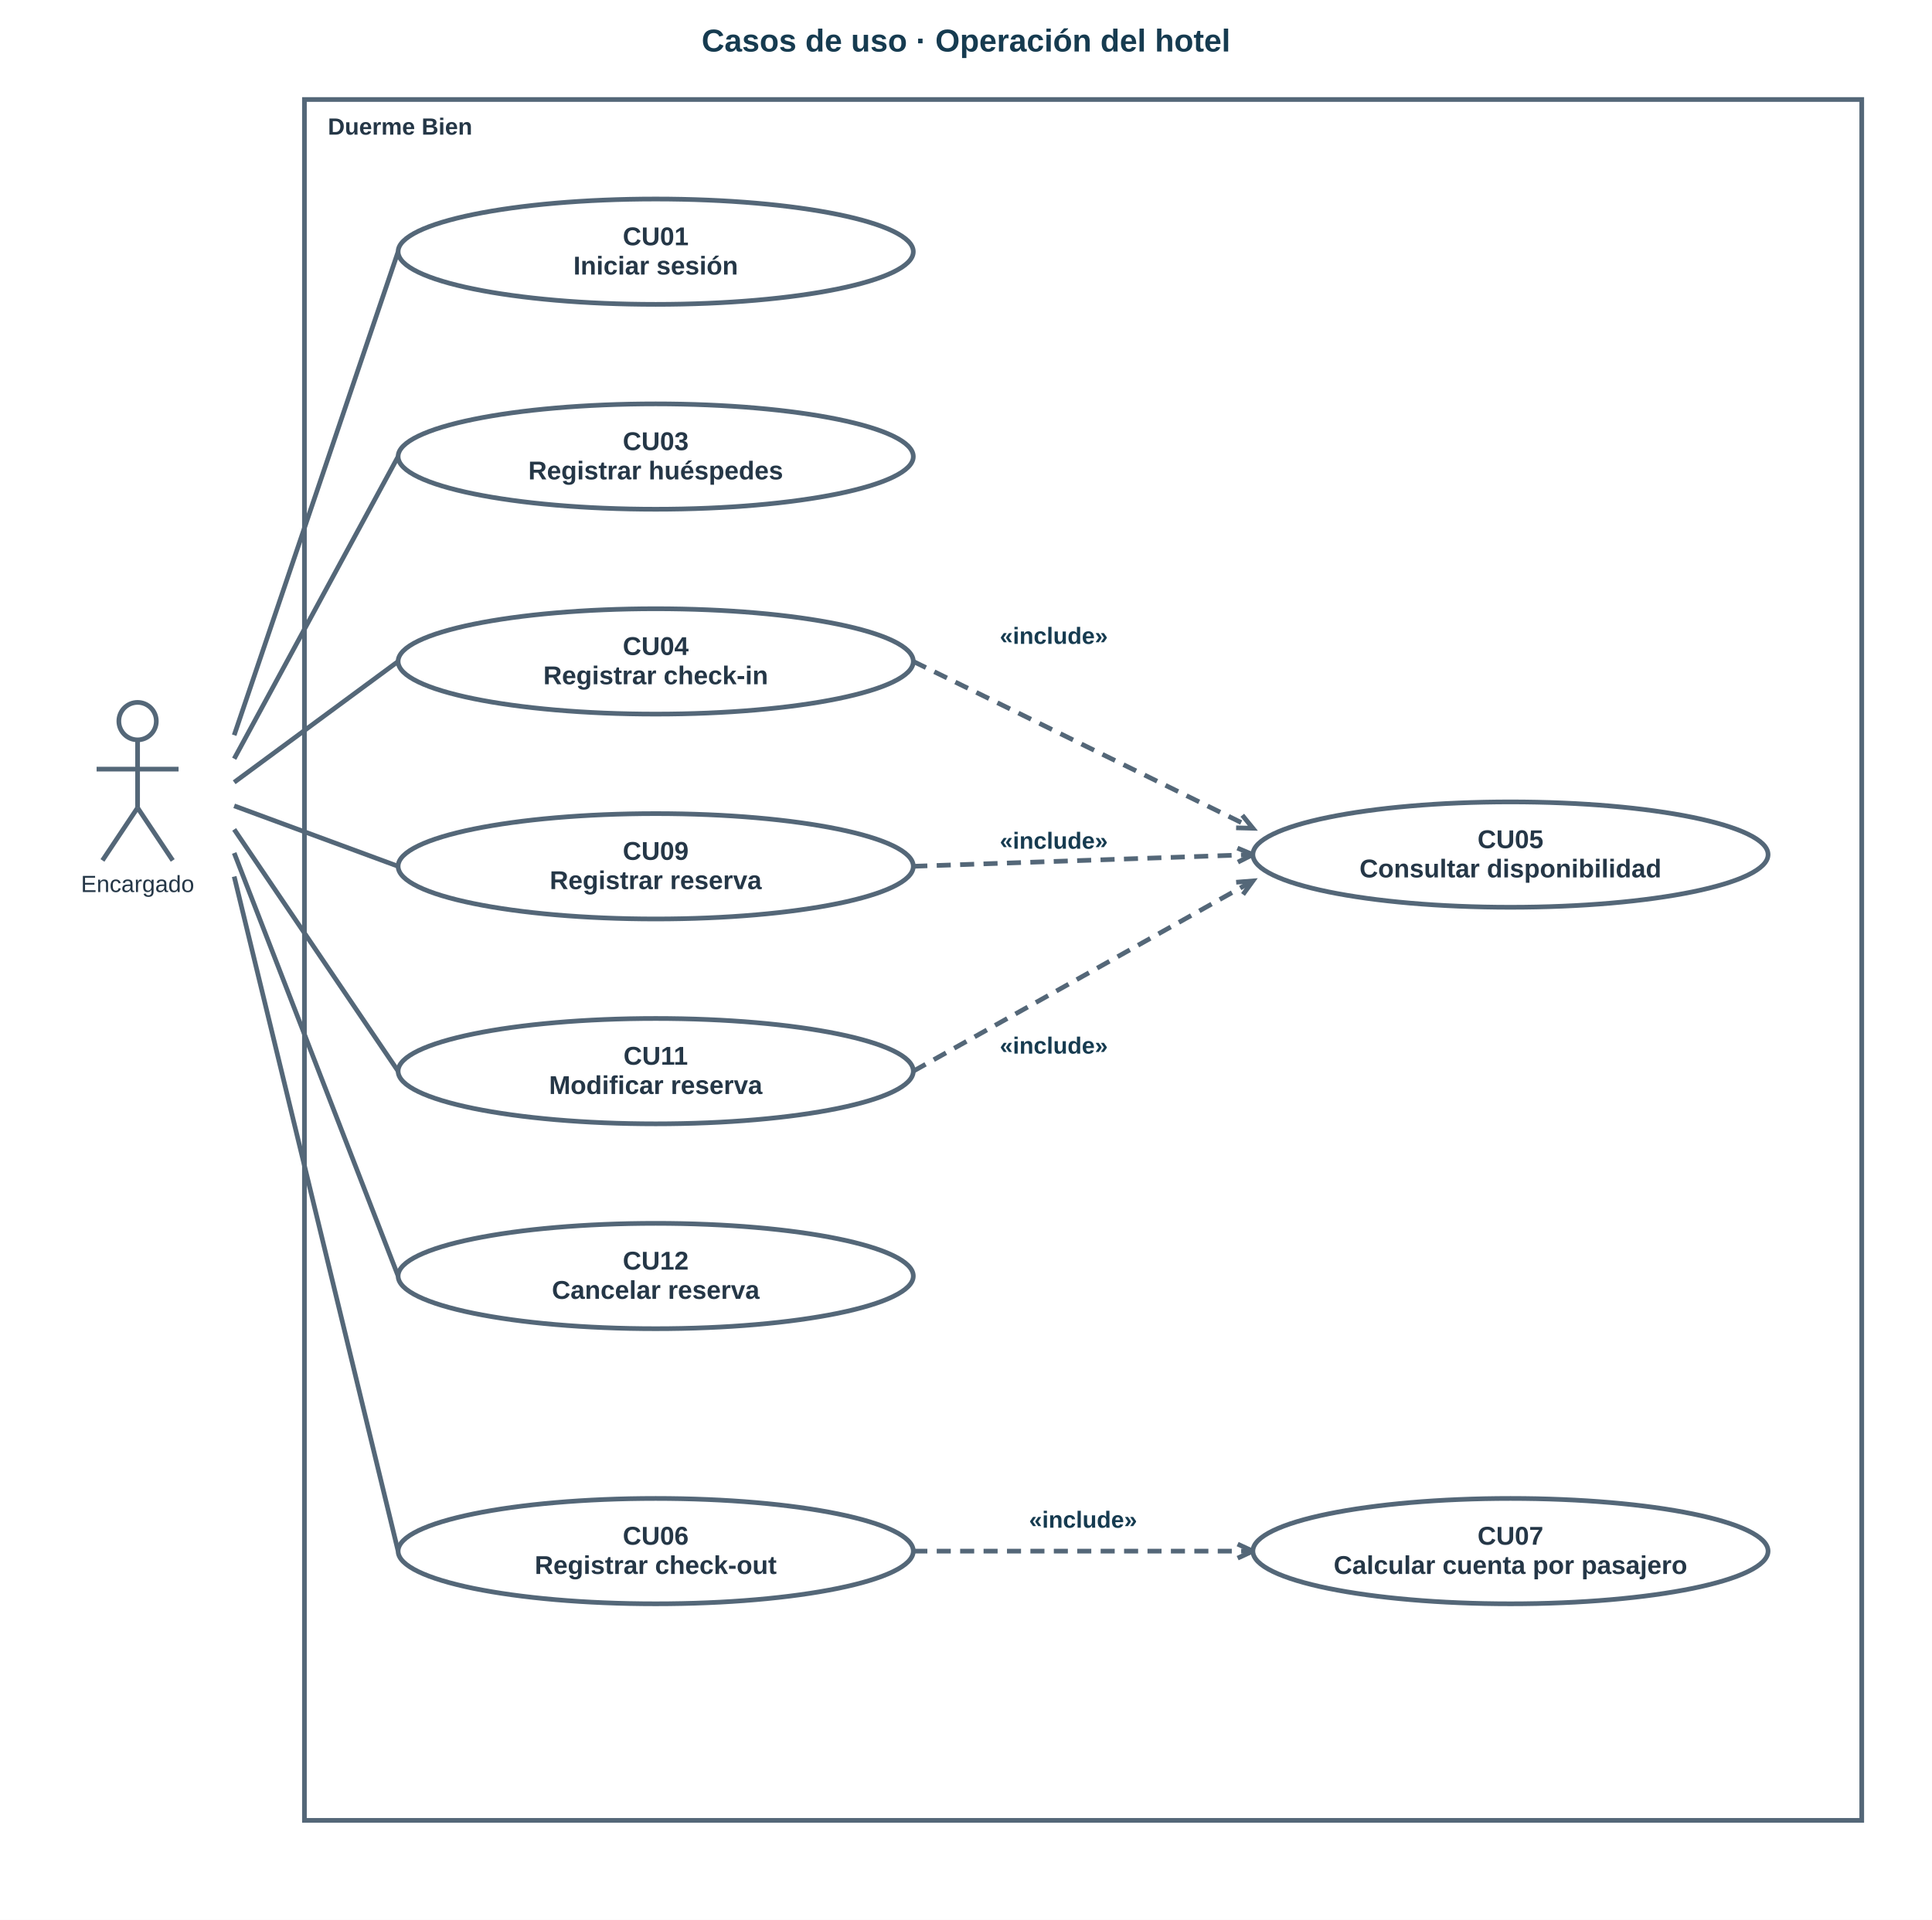
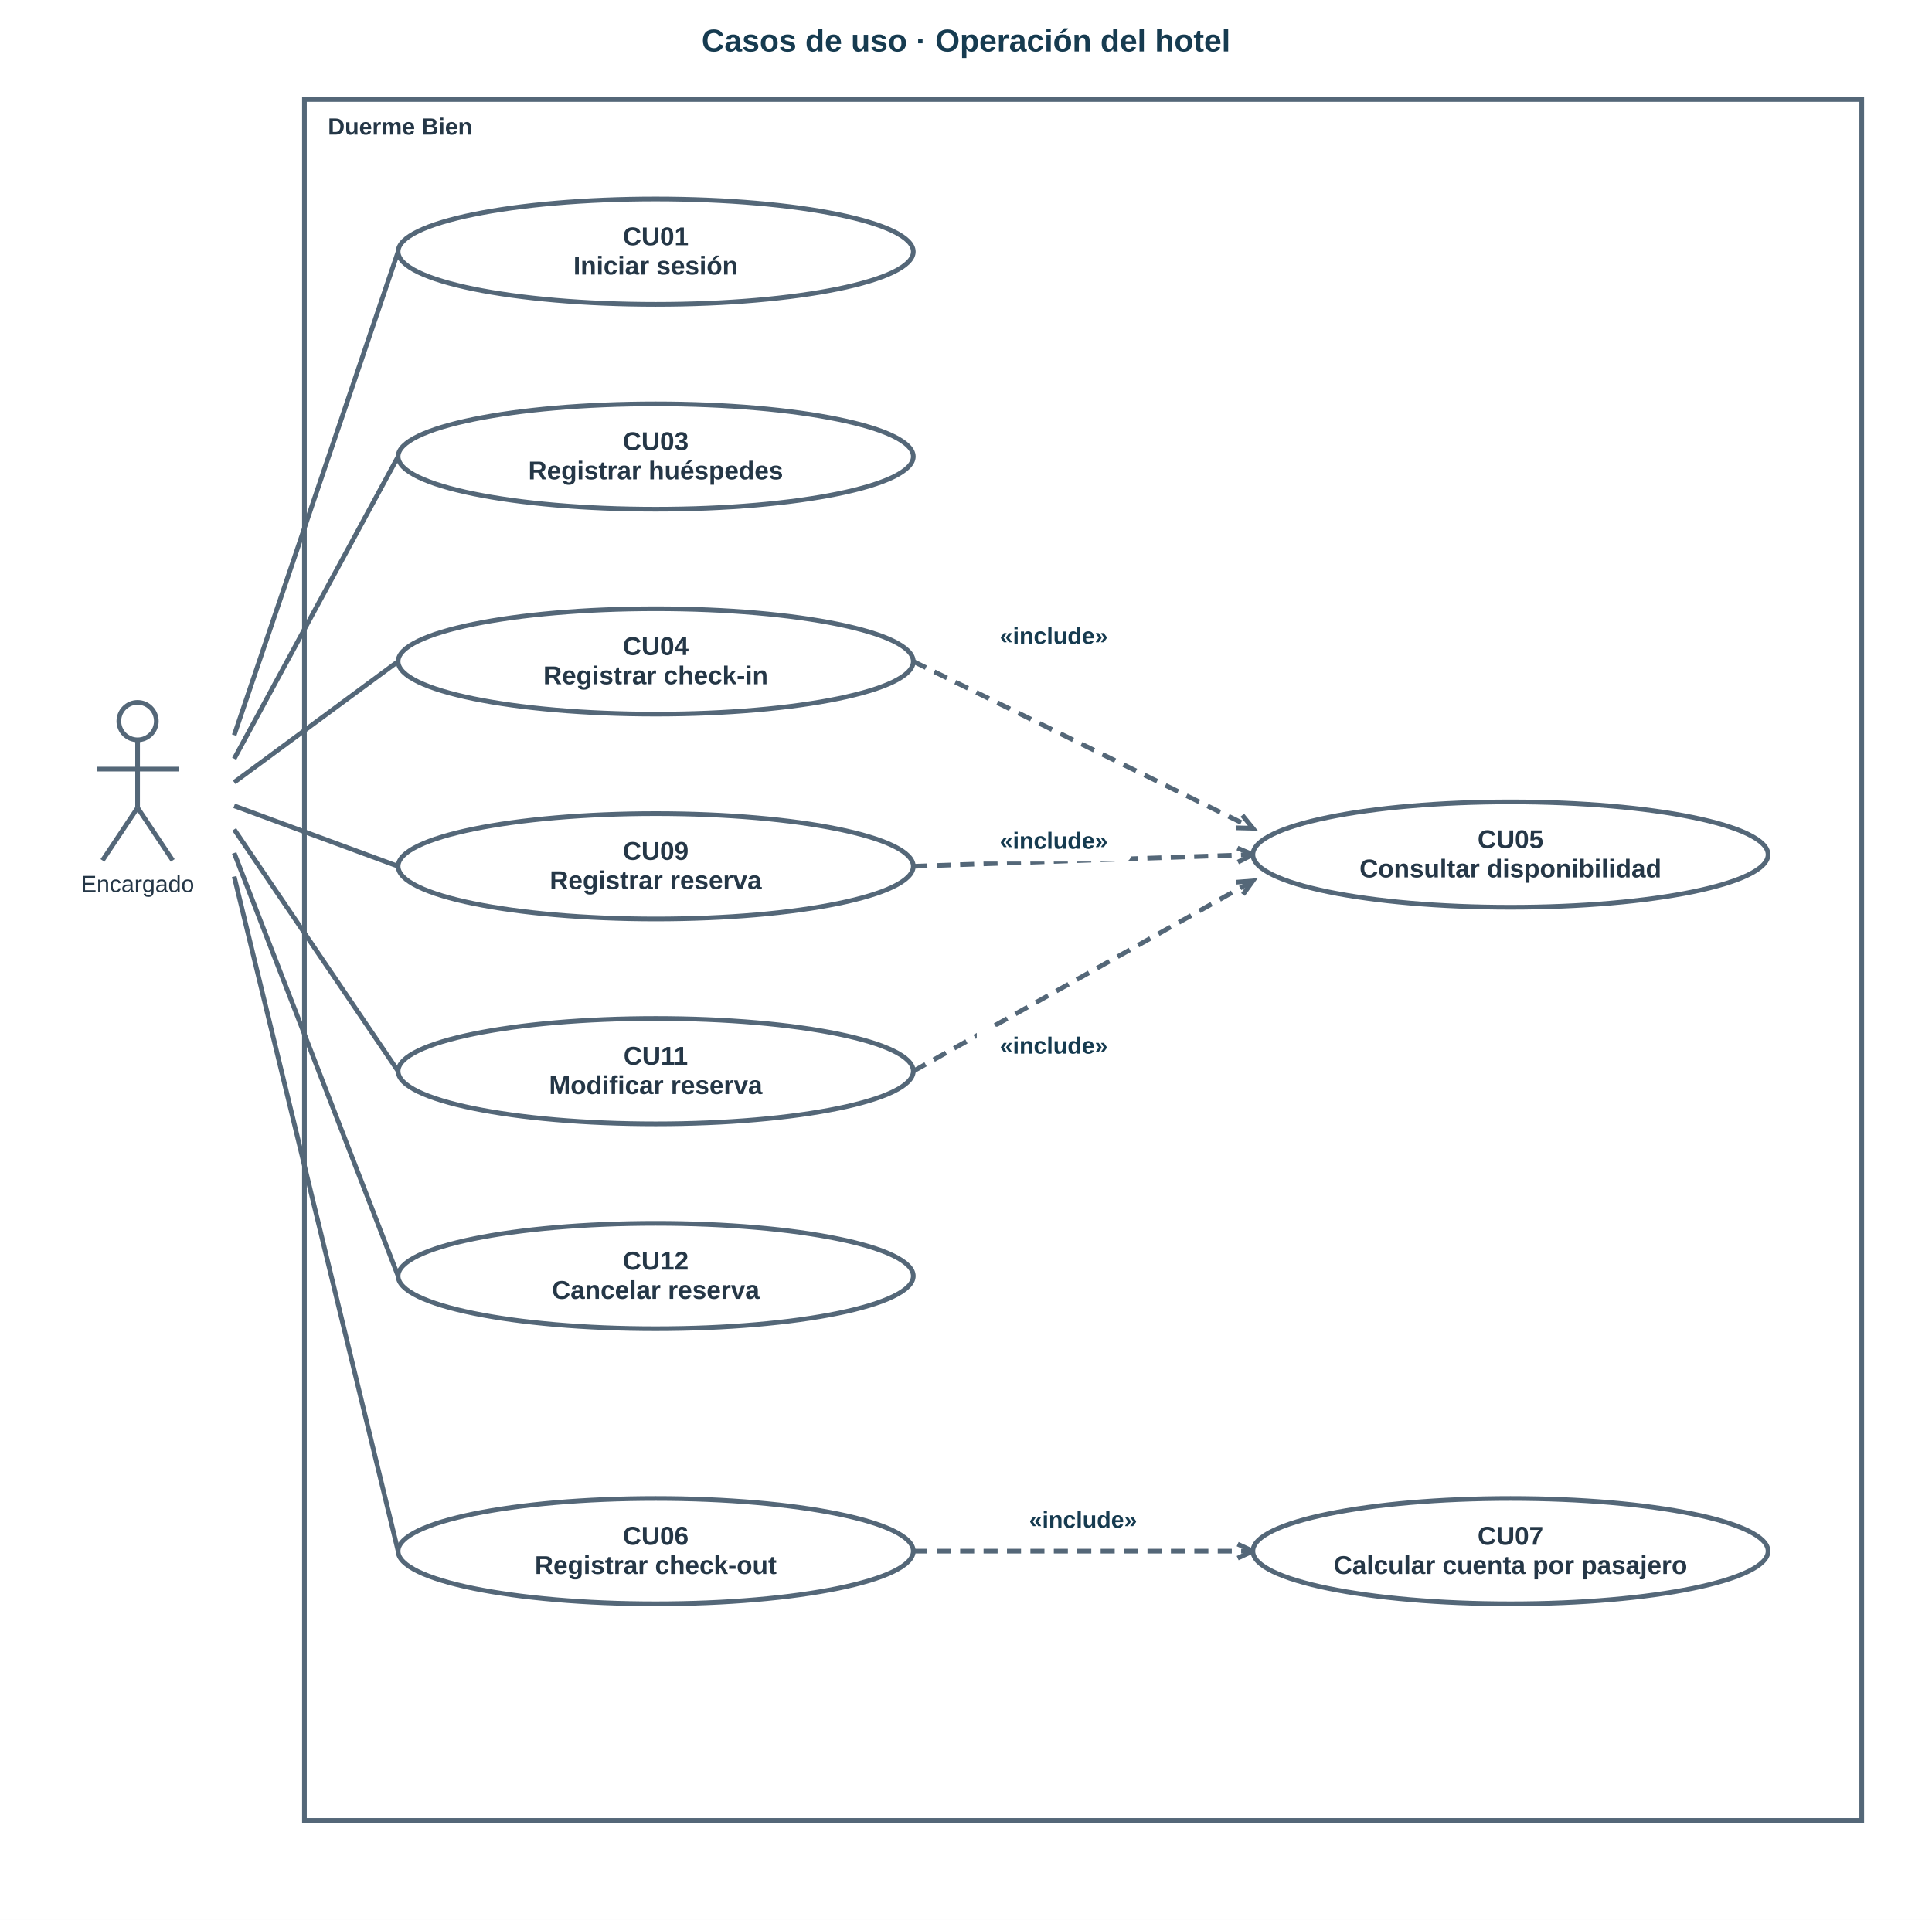
<svg xmlns="http://www.w3.org/2000/svg" width="1650" height="1640" viewBox="0 0 1650 1640">
  <rect width="100%" height="100%" fill="white" />
  <g font-family="Arial,sans-serif">
    <text x="825.0" y="44" font-size="27" text-anchor="middle" fill="#163b50" font-weight="bold">Casos de uso · Operación del hotel</text>
    <path d="M260,85 L1590,85 L1590,1555 L260,1555 Z" fill="#ffffff" stroke="#546778" stroke-width="4" />
    <text x="280" y="115" font-size="20" text-anchor="start" fill="#253747" font-weight="bold">Duerme Bien</text>
    <path d="M200,628.0 L340,215.0" fill="none" stroke="#546778" stroke-width="4" />
    <path d="M200,648.125 L340,390.0" fill="none" stroke="#546778" stroke-width="4" />
    <path d="M200,668.25 L340,565.0" fill="none" stroke="#546778" stroke-width="4" />
    <path d="M200,688.375 L340,740.0" fill="none" stroke="#546778" stroke-width="4" />
    <path d="M200,708.5 L340,915.0" fill="none" stroke="#546778" stroke-width="4" />
    <path d="M200,728.625 L340,1090.0" fill="none" stroke="#546778" stroke-width="4" />
    <path d="M200,748.75 L340,1325.0" fill="none" stroke="#546778" stroke-width="4" />
    <path d="M780,565.0 L1070,707.5" fill="none" stroke="#546778" stroke-width="4" stroke-dasharray="12 8" />
    <path d="M1055.686,707.152 L1070,707.5 L1060.979,696.382" fill="none" stroke="#546778" stroke-width="4" />
+     <rect x="834.2" y="527" width="131.6" height="34" rx="5" fill="#ffffff" stroke="none" />
    <text x="900" y="550" font-size="20" text-anchor="middle" fill="#163b50" font-weight="bold">«include»</text>
    <path d="M780,740.0 L1070,730.0" fill="none" stroke="#546778" stroke-width="4" stroke-dasharray="12 8" />
    <path d="M1057.214,736.444 L1070,730.0 L1056.801,724.452" fill="none" stroke="#546778" stroke-width="4" />
+     <rect x="834.2" y="702" width="131.6" height="34" rx="5" fill="#ffffff" stroke="none" />
    <text x="900" y="725" font-size="20" text-anchor="middle" fill="#163b50" font-weight="bold">«include»</text>
    <path d="M780,915.0 L1070,752.5" fill="none" stroke="#546778" stroke-width="4" stroke-dasharray="12 8" />
    <path d="M1061.592,764.089 L1070,752.5 L1055.726,753.621" fill="none" stroke="#546778" stroke-width="4" />
+     <rect x="834.2" y="877" width="131.6" height="34" rx="5" fill="#ffffff" stroke="none" />
    <text x="900" y="900" font-size="20" text-anchor="middle" fill="#163b50" font-weight="bold">«include»</text>
    <path d="M780,1325.0 L1070,1325.0" fill="none" stroke="#546778" stroke-width="4" stroke-dasharray="12 8" />
    <path d="M1057.0,1331.0 L1070,1325.0 L1057.0,1319.0" fill="none" stroke="#546778" stroke-width="4" />
+     <rect x="859.2" y="1282" width="131.6" height="34" rx="5" fill="#ffffff" stroke="none" />
    <text x="925" y="1305" font-size="20" text-anchor="middle" fill="#163b50" font-weight="bold">«include»</text>
    <ellipse cx="117.5" cy="616.0" rx="16.0" ry="16.0" fill="#ffffff" stroke="#546778" stroke-width="4" />
    <path d="M117.5,632 L117.5,690" fill="none" stroke="#546778" stroke-width="4" />
    <path d="M82.5,657 L152.5,657" fill="none" stroke="#546778" stroke-width="4" />
    <path d="M117.5,690 L87.5,735" fill="none" stroke="#546778" stroke-width="4" />
    <path d="M117.5,690 L147.5,735" fill="none" stroke="#546778" stroke-width="4" />
    <text x="117.5" y="762" font-size="20" text-anchor="middle" fill="#253747" font-weight="normal">Encargado</text>
    <ellipse cx="560.0" cy="215.0" rx="220.0" ry="45.0" fill="#ffffff" stroke="#546778" stroke-width="4" />
    <text x="560.0" y="209.5" font-size="22" text-anchor="middle" fill="#253747" font-weight="bold">CU01</text>
    <text x="560.0" y="234.5" font-size="22" text-anchor="middle" fill="#253747" font-weight="bold">Iniciar sesión</text>
    <ellipse cx="560.0" cy="390.0" rx="220.0" ry="45.0" fill="#ffffff" stroke="#546778" stroke-width="4" />
    <text x="560.0" y="384.5" font-size="22" text-anchor="middle" fill="#253747" font-weight="bold">CU03</text>
    <text x="560.0" y="409.5" font-size="22" text-anchor="middle" fill="#253747" font-weight="bold">Registrar huéspedes</text>
    <ellipse cx="560.0" cy="565.0" rx="220.0" ry="45.0" fill="#ffffff" stroke="#546778" stroke-width="4" />
    <text x="560.0" y="559.5" font-size="22" text-anchor="middle" fill="#253747" font-weight="bold">CU04</text>
    <text x="560.0" y="584.5" font-size="22" text-anchor="middle" fill="#253747" font-weight="bold">Registrar check-in</text>
    <ellipse cx="560.0" cy="740.0" rx="220.0" ry="45.0" fill="#ffffff" stroke="#546778" stroke-width="4" />
    <text x="560.0" y="734.5" font-size="22" text-anchor="middle" fill="#253747" font-weight="bold">CU09</text>
    <text x="560.0" y="759.5" font-size="22" text-anchor="middle" fill="#253747" font-weight="bold">Registrar reserva</text>
    <ellipse cx="560.0" cy="915.0" rx="220.0" ry="45.0" fill="#ffffff" stroke="#546778" stroke-width="4" />
    <text x="560.0" y="909.5" font-size="22" text-anchor="middle" fill="#253747" font-weight="bold">CU11</text>
    <text x="560.0" y="934.5" font-size="22" text-anchor="middle" fill="#253747" font-weight="bold">Modificar reserva</text>
    <ellipse cx="560.0" cy="1090.0" rx="220.0" ry="45.0" fill="#ffffff" stroke="#546778" stroke-width="4" />
    <text x="560.0" y="1084.5" font-size="22" text-anchor="middle" fill="#253747" font-weight="bold">CU12</text>
    <text x="560.0" y="1109.5" font-size="22" text-anchor="middle" fill="#253747" font-weight="bold">Cancelar reserva</text>
    <ellipse cx="560.0" cy="1325.0" rx="220.0" ry="45.0" fill="#ffffff" stroke="#546778" stroke-width="4" />
    <text x="560.0" y="1319.5" font-size="22" text-anchor="middle" fill="#253747" font-weight="bold">CU06</text>
    <text x="560.0" y="1344.5" font-size="22" text-anchor="middle" fill="#253747" font-weight="bold">Registrar check-out</text>
    <ellipse cx="1290.0" cy="730.0" rx="220.0" ry="45.0" fill="#ffffff" stroke="#546778" stroke-width="4" />
    <text x="1290.0" y="724.5" font-size="22" text-anchor="middle" fill="#253747" font-weight="bold">CU05</text>
    <text x="1290.0" y="749.5" font-size="22" text-anchor="middle" fill="#253747" font-weight="bold">Consultar disponibilidad</text>
    <ellipse cx="1290.0" cy="1325.0" rx="220.0" ry="45.0" fill="#ffffff" stroke="#546778" stroke-width="4" />
    <text x="1290.0" y="1319.5" font-size="22" text-anchor="middle" fill="#253747" font-weight="bold">CU07</text>
    <text x="1290.0" y="1344.5" font-size="22" text-anchor="middle" fill="#253747" font-weight="bold">Calcular cuenta por pasajero</text>
  </g>
</svg>
